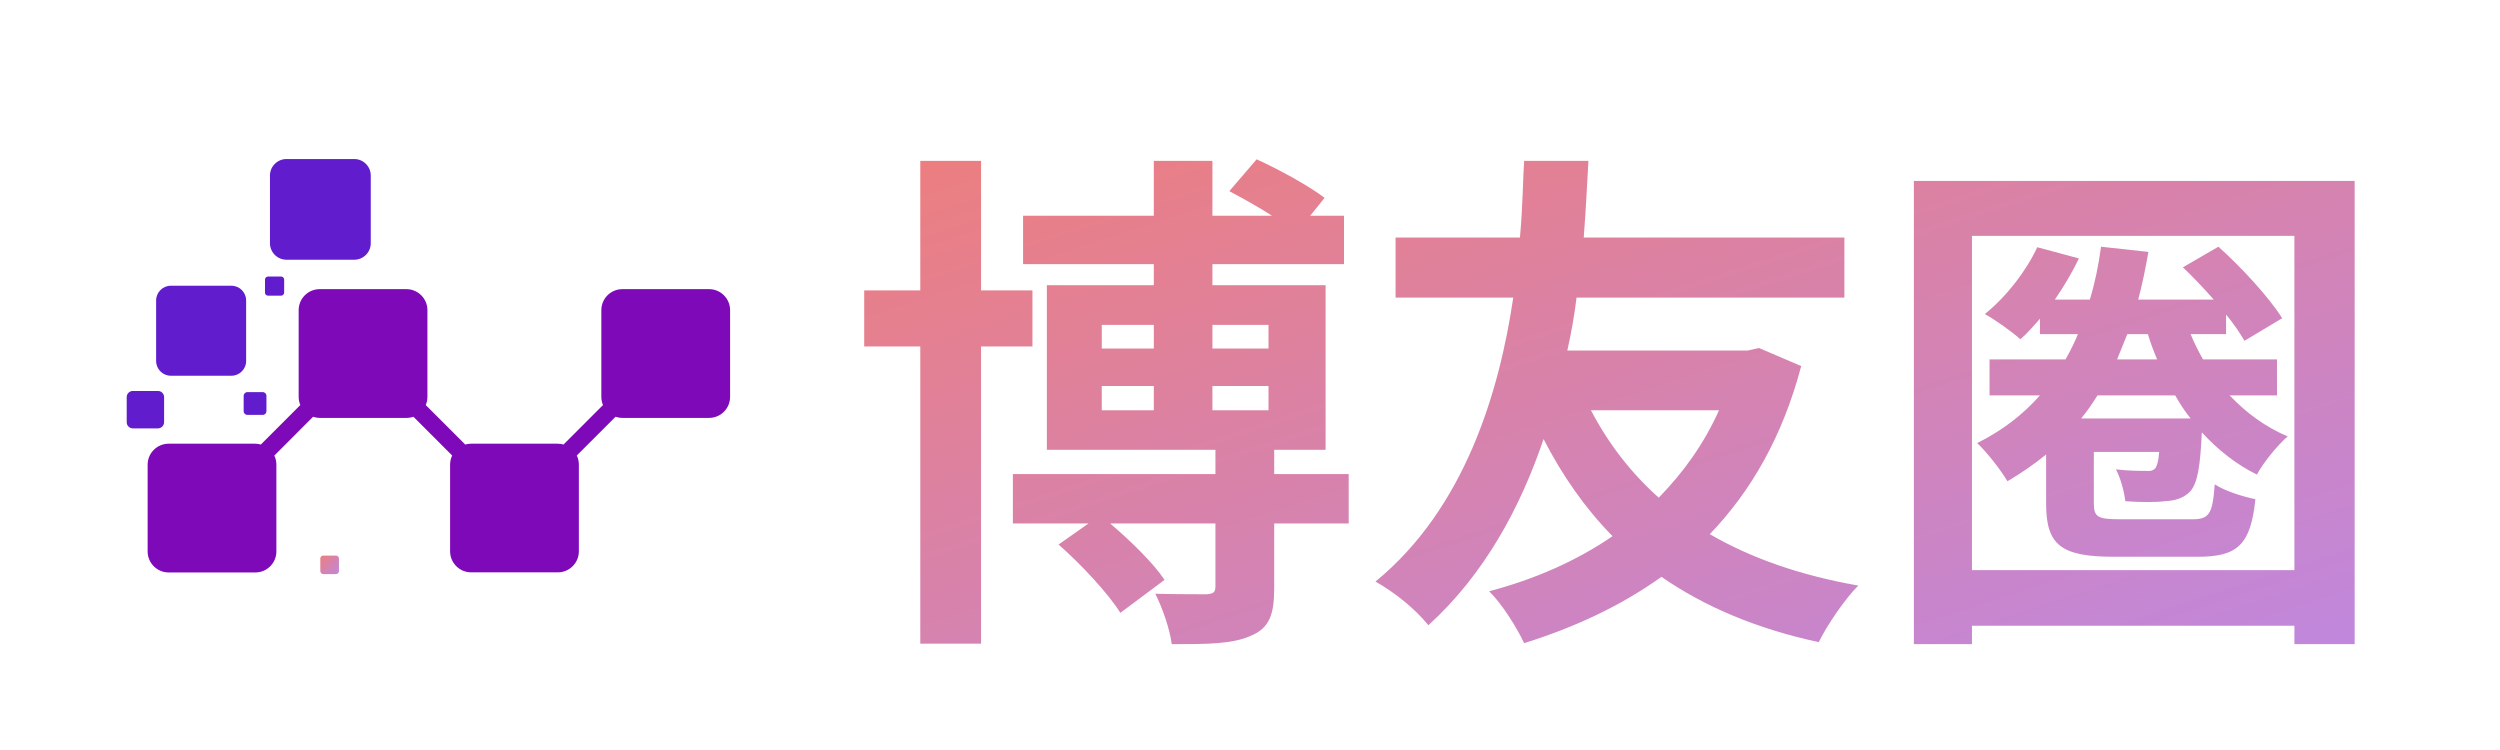
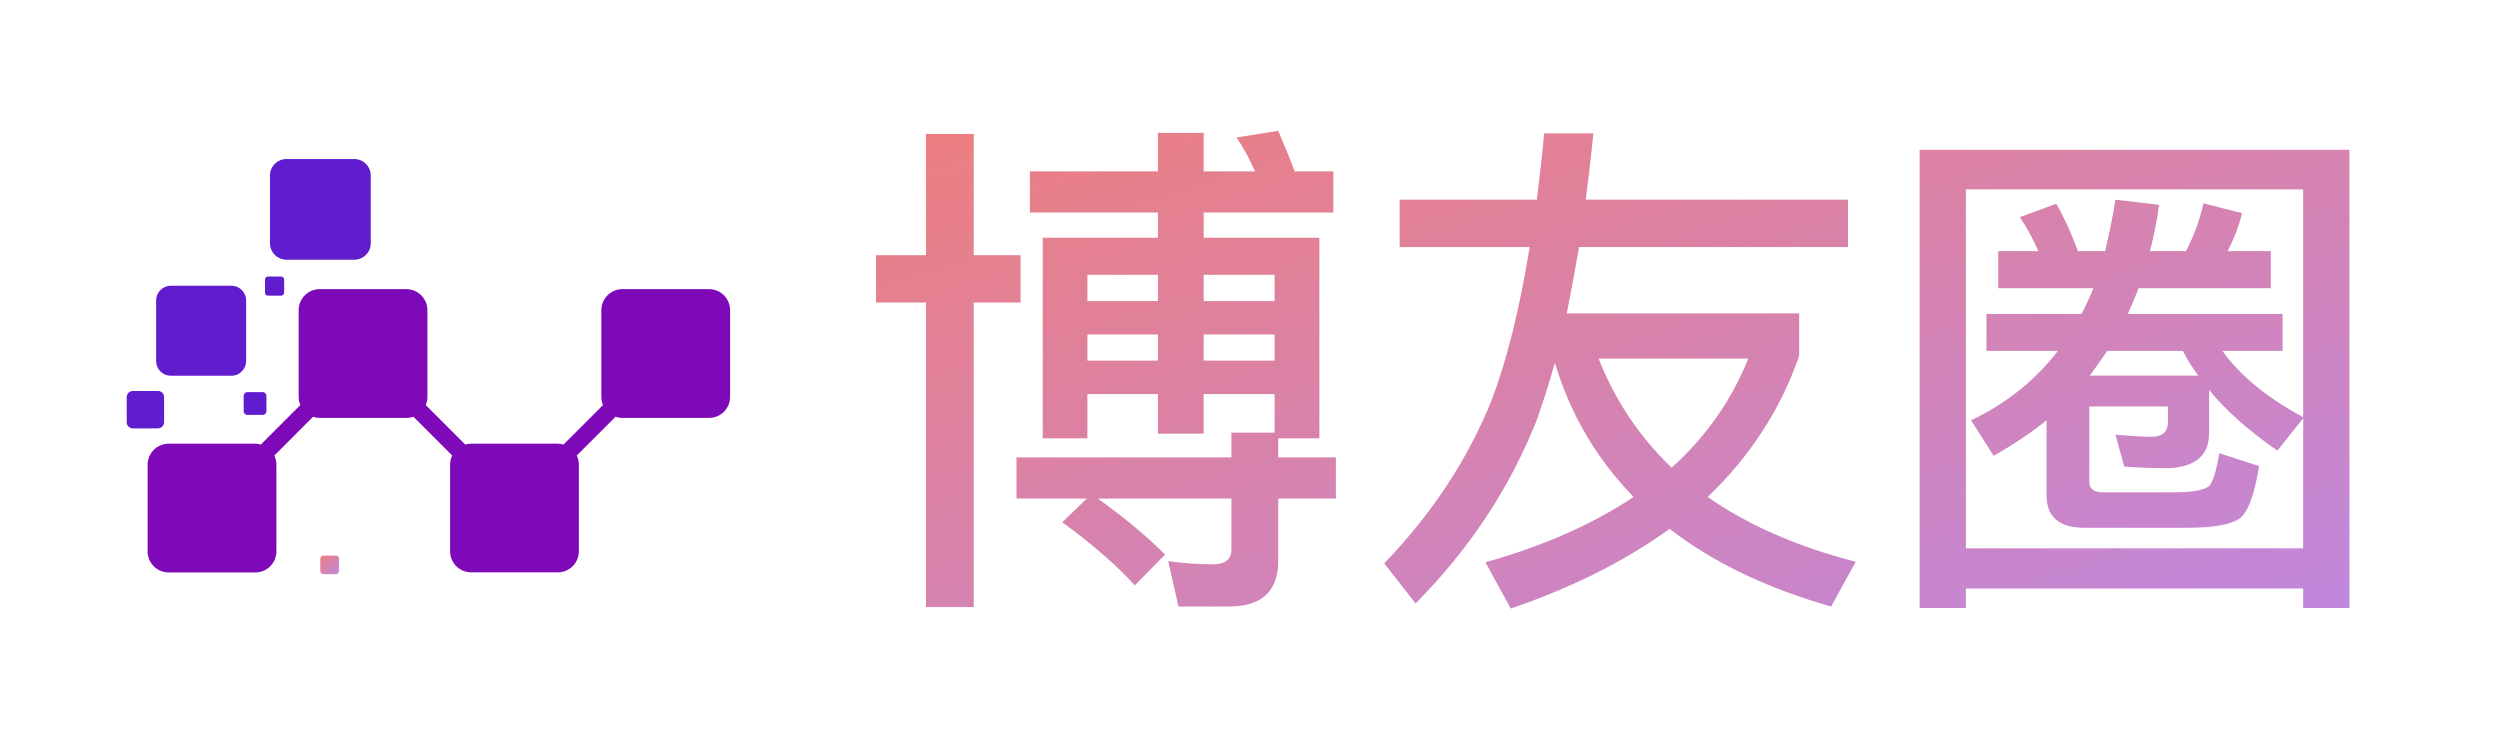
<svg xmlns="http://www.w3.org/2000/svg" data-v-0dd9719b="" version="1.0" width="100" height="30" viewBox="70 78 180 70" preserveAspectRatio="xMidYMid meet" color-interpolation-filters="sRGB" style="margin: auto;">
  <g data-v-0dd9719b="" fill="url(#linearGradientBg)" class="icon-text-wrapper icon-svg-group iconsvg" transform="translate(54.555,94.87861)">
    <g class="iconsvg-imagesvg" transform="translate(0,-8)">
      <g>
        <rect fill="url(#linearGradientBg)" fill-opacity="0" stroke-width="2" x="0" y="0" width="60" height="60" class="image-rect" />
        <svg x="0" y="0" width="60" height="60" filtersec="colorsb8649217430" class="image-svg-svg primary" style="overflow: visible;">
          <svg viewBox="0 -10 608.1 620.6">
            <path d="M136.5 183.6H149c1.7 0 3-1.4 3-3v-12.5c0-1.7-1.4-3-3-3h-12.5c-1.7 0-3 1.4-3 3v12.5c-.1 1.7 1.3 3 3 3zM112.9 280.3v14.8c0 2 1.6 3.6 3.6 3.6h14.8c2 0 3.6-1.6 3.6-3.6v-14.8c0-2-1.6-3.6-3.6-3.6h-14.8c-2 0-3.6 1.6-3.6 3.6zM36.1 305.8v-24.3c0-3.2-2.6-5.9-5.9-5.9H5.9c-3.2 0-5.9 2.6-5.9 5.9v24.3c0 3.2 2.6 5.9 5.9 5.9h24.3c3.2 0 5.9-2.7 5.9-5.9zM42.6 260.9h58.5c7.8 0 14.2-6.4 14.2-14.2v-58.5c0-7.8-6.4-14.2-14.2-14.2H42.6c-7.8 0-14.2 6.4-14.2 14.2v58.5c0 7.8 6.4 14.2 14.2 14.2zM154.2 148.9h65.5c8.7 0 15.9-7.1 15.9-15.9V67.6c0-8.7-7.1-15.9-15.9-15.9h-65.5c-8.7 0-15.9 7.1-15.9 15.9v65.5c.1 8.7 7.2 15.8 15.9 15.8z" fill="rgba(96, 28, 205, 1)" />
            <linearGradient id="a23ca9a45-1be7-40b5-9436-d6ce29d47b8b" gradientUnits="userSpaceOnUse" x1="20.209" y1="314.098" x2="582.468" y2="314.098">
              <stop offset="0" stop-color="rgba(126, 9, 184, 1)" />
              <stop offset="1" stop-color="rgba(126, 9, 184, 1)" />
            </linearGradient>
            <path d="M179.9 300.5c2.1.7 4.3 1.1 6.6 1.1h83.7c2.3 0 4.6-.4 6.6-1.1l37.4 37.4c-1.3 2.7-2 5.7-2 8.8v83.7c0 11.2 9.1 20.3 20.3 20.3h83.7c11.2 0 20.3-9.1 20.3-20.3v-83.7c0-3.2-.7-6.2-2-8.8l37.4-37.4c2.1.7 4.3 1.1 6.6 1.1h83.7c11.2 0 20.3-9.1 20.3-20.3v-83.7c0-11.2-9.1-20.3-20.3-20.3h-83.7c-11.2 0-20.3 9.1-20.3 20.3v83.7c0 2.8.6 5.5 1.6 7.9l-38.1 38.1c-1.8-.5-3.6-.8-5.6-.8h-83.7c-1.9 0-3.8.3-5.6.8l-38.1-38.1c1-2.4 1.6-5.1 1.6-7.9v-83.7c0-11.2-9.1-20.3-20.3-20.3h-83.7c-11.2 0-20.3 9.1-20.3 20.3v83.7c0 2.8.6 5.5 1.6 7.9l-38.1 38.1c-1.8-.5-3.6-.8-5.6-.8H40.5c-11.2 0-20.3 9.1-20.3 20.3v83.7c0 11.2 9.1 20.3 20.3 20.3h83.7c11.2 0 20.3-9.1 20.3-20.3v-83.7c0-3.2-.7-6.2-2-8.8l37.4-37.5z" fill="url(#a23ca9a45-1be7-40b5-9436-d6ce29d47b8b)" />
            <path d="M189.8 434.5c-1.6 0-2.9 1.3-2.9 2.9v12.1c0 1.6 1.3 2.9 2.9 2.9H202c1.6 0 2.9-1.3 2.9-2.9v-12.1c0-1.6-1.3-2.9-2.9-2.9h-12.2z" fill="url(#linearGradientBg)" />
          </svg>
        </svg>
      </g>
    </g>
-     <g transform="translate(68, 18)">
+     <g transform="translate(68, -16)">
      <g data-gra="path-name" class="tp-name iconsvg-namesvg">
        <g transform="scale(1)">
          <g>
-             <text x="0" y="0" fill="url(#linearGradientBg)" font-size="48" font-family="Arial, sans-serif" font-weight="bold" text-anchor="start" dominant-baseline="central">博友圈</text>
+             <path d="M28.85 30.34L22.27 30.34L22.27 32.78L28.85 32.78L28.85 30.34ZM39.74 30.34L33.12 30.34L33.12 32.78L39.74 32.78L39.74 30.34ZM33.12 27.22L39.74 27.22L39.74 24.77L33.12 24.77L33.12 27.22ZM22.27 27.22L28.85 27.22L28.85 24.77L22.27 24.77L22.27 27.22ZM28.85 35.90L22.27 35.90L22.27 40.03L18.10 40.03L18.10 21.31L28.85 21.31L28.85 18.96L16.90 18.96L16.90 15.12L28.85 15.12L28.85 11.52L33.12 11.52L33.12 15.12L37.92 15.12Q37.15 13.39 36.19 11.95L36.19 11.95L40.08 11.33Q41.18 13.92 41.62 15.12L41.62 15.12L45.22 15.12L45.22 18.96L33.12 18.96L33.12 21.31L43.92 21.31L43.92 40.03L40.08 40.03L40.08 41.81L45.46 41.81L45.46 45.65L40.08 45.65L40.08 51.46Q40.08 55.73 35.47 55.73L35.47 55.73L30.77 55.73L29.81 51.50Q31.97 51.79 33.98 51.79L33.98 51.79Q35.71 51.79 35.71 50.40L35.71 50.40L35.71 45.65L23.23 45.65Q26.88 48.24 29.52 50.88L29.52 50.88L26.69 53.76Q24.24 51.02 19.92 47.86L19.92 47.86L22.22 45.65L15.65 45.65L15.65 41.81L35.71 41.81L35.71 39.50L39.74 39.50L39.74 35.90L33.12 35.90L33.12 39.60L28.85 39.60L28.85 35.90ZM2.54 27.36L2.54 22.94L7.20 22.94L7.20 11.62L11.66 11.62L11.66 22.94L16.03 22.94L16.03 27.36L11.66 27.36L11.66 55.78L7.20 55.78L7.20 27.36L2.54 27.36ZM51.41 22.18L51.41 17.76L64.22 17.76Q64.70 13.87 64.90 11.57L64.90 11.57L69.50 11.57Q69.17 14.78 68.78 17.76L68.78 17.76L93.26 17.76L93.26 22.18L68.16 22.18Q67.58 25.49 67.01 28.37L67.01 28.37L88.70 28.37L88.70 32.35Q86.06 39.89 80.16 45.50L80.16 45.50Q85.78 49.44 93.98 51.55L93.98 51.55L91.68 55.73Q82.61 53.14 76.61 48.48L76.61 48.48Q70.37 52.99 61.78 55.92L61.78 55.92L59.42 51.60Q67.49 49.34 73.25 45.50L73.25 45.50Q68.06 40.18 65.90 32.98L65.90 32.98Q65.18 35.57 64.22 38.30L64.22 38.30Q60.43 47.86 52.90 55.44L52.90 55.44L49.97 51.70Q56.69 44.74 60.05 36.34L60.05 36.34Q62.16 30.72 63.55 22.18L63.55 22.18L51.41 22.18ZM83.95 32.59L69.98 32.59Q72.29 38.45 76.80 42.77L76.80 42.77Q81.60 38.45 83.95 32.59L83.95 32.59ZM107.28 26.02L107.28 22.56L111.02 22.56Q110.30 20.88 109.30 19.39L109.30 19.39L112.70 18.14Q113.76 19.97 114.72 22.56L114.72 22.56L117.26 22.56Q117.89 19.87 118.22 17.76L118.22 17.76L122.30 18.24Q121.97 20.54 121.44 22.56L121.44 22.56L124.80 22.56Q125.90 20.50 126.43 18.10L126.43 18.10L130.03 19.01Q129.65 20.69 128.69 22.56L128.69 22.56L132.72 22.56L132.72 26.02L120.38 26.02Q120.05 26.88 119.38 28.42L119.38 28.42L133.82 28.42L133.82 31.87L128.21 31.87Q130.61 35.28 135.74 38.06L135.74 38.06L135.74 16.80L104.26 16.80L104.26 50.30L135.74 50.30L135.74 38.16L133.34 41.18Q129.31 38.40 126.96 35.52L126.96 35.52L126.96 39.55Q126.96 42.67 123.12 42.82L123.12 42.82Q121.06 42.82 119.04 42.67L119.04 42.67L118.22 39.70Q120.72 39.89 121.54 39.89L121.54 39.89Q123.12 39.89 123.12 38.50L123.12 38.50L123.12 37.06L115.78 37.06L115.78 44.11Q115.78 45.07 117.07 45.07L117.07 45.07L123.74 45.07Q126.29 45.07 127.01 44.45L127.01 44.45Q127.54 43.68 127.92 41.42L127.92 41.42L131.62 42.62Q130.99 46.70 129.74 47.57L129.74 47.57Q128.40 48.38 124.90 48.38L124.90 48.38L115.34 48.38Q111.79 48.38 111.79 45.36L111.79 45.36L111.79 38.35Q109.58 40.13 106.85 41.66L106.85 41.66L104.74 38.35Q109.68 36 112.85 31.87L112.85 31.87L106.18 31.87L106.18 28.42L115.06 28.42Q115.73 27.12 116.16 26.02L116.16 26.02L107.28 26.02ZM115.82 34.18L125.95 34.18Q125.09 33.02 124.51 31.87L124.51 31.87L117.46 31.87Q116.40 33.41 115.82 34.18L115.82 34.18ZM135.74 54.05L104.26 54.05L104.26 55.87L99.94 55.87L99.94 13.10L140.06 13.10L140.06 55.87L135.74 55.87L135.74 54.05Z" />
          </g>
        </g>
      </g>
    </g>
  </g>
  <defs v-gra="od">
    <linearGradient id="linearGradientBg" x1="0%" y1="0%" x2="100%" y2="100%">
      <stop offset="0%" style="stop-color:rgba(237, 126, 126, 1);stop-opacity:1" />
      <stop offset="100%" style="stop-color:rgba(192, 135, 221, 1);stop-opacity:1" />
    </linearGradient>
  </defs>
</svg>
